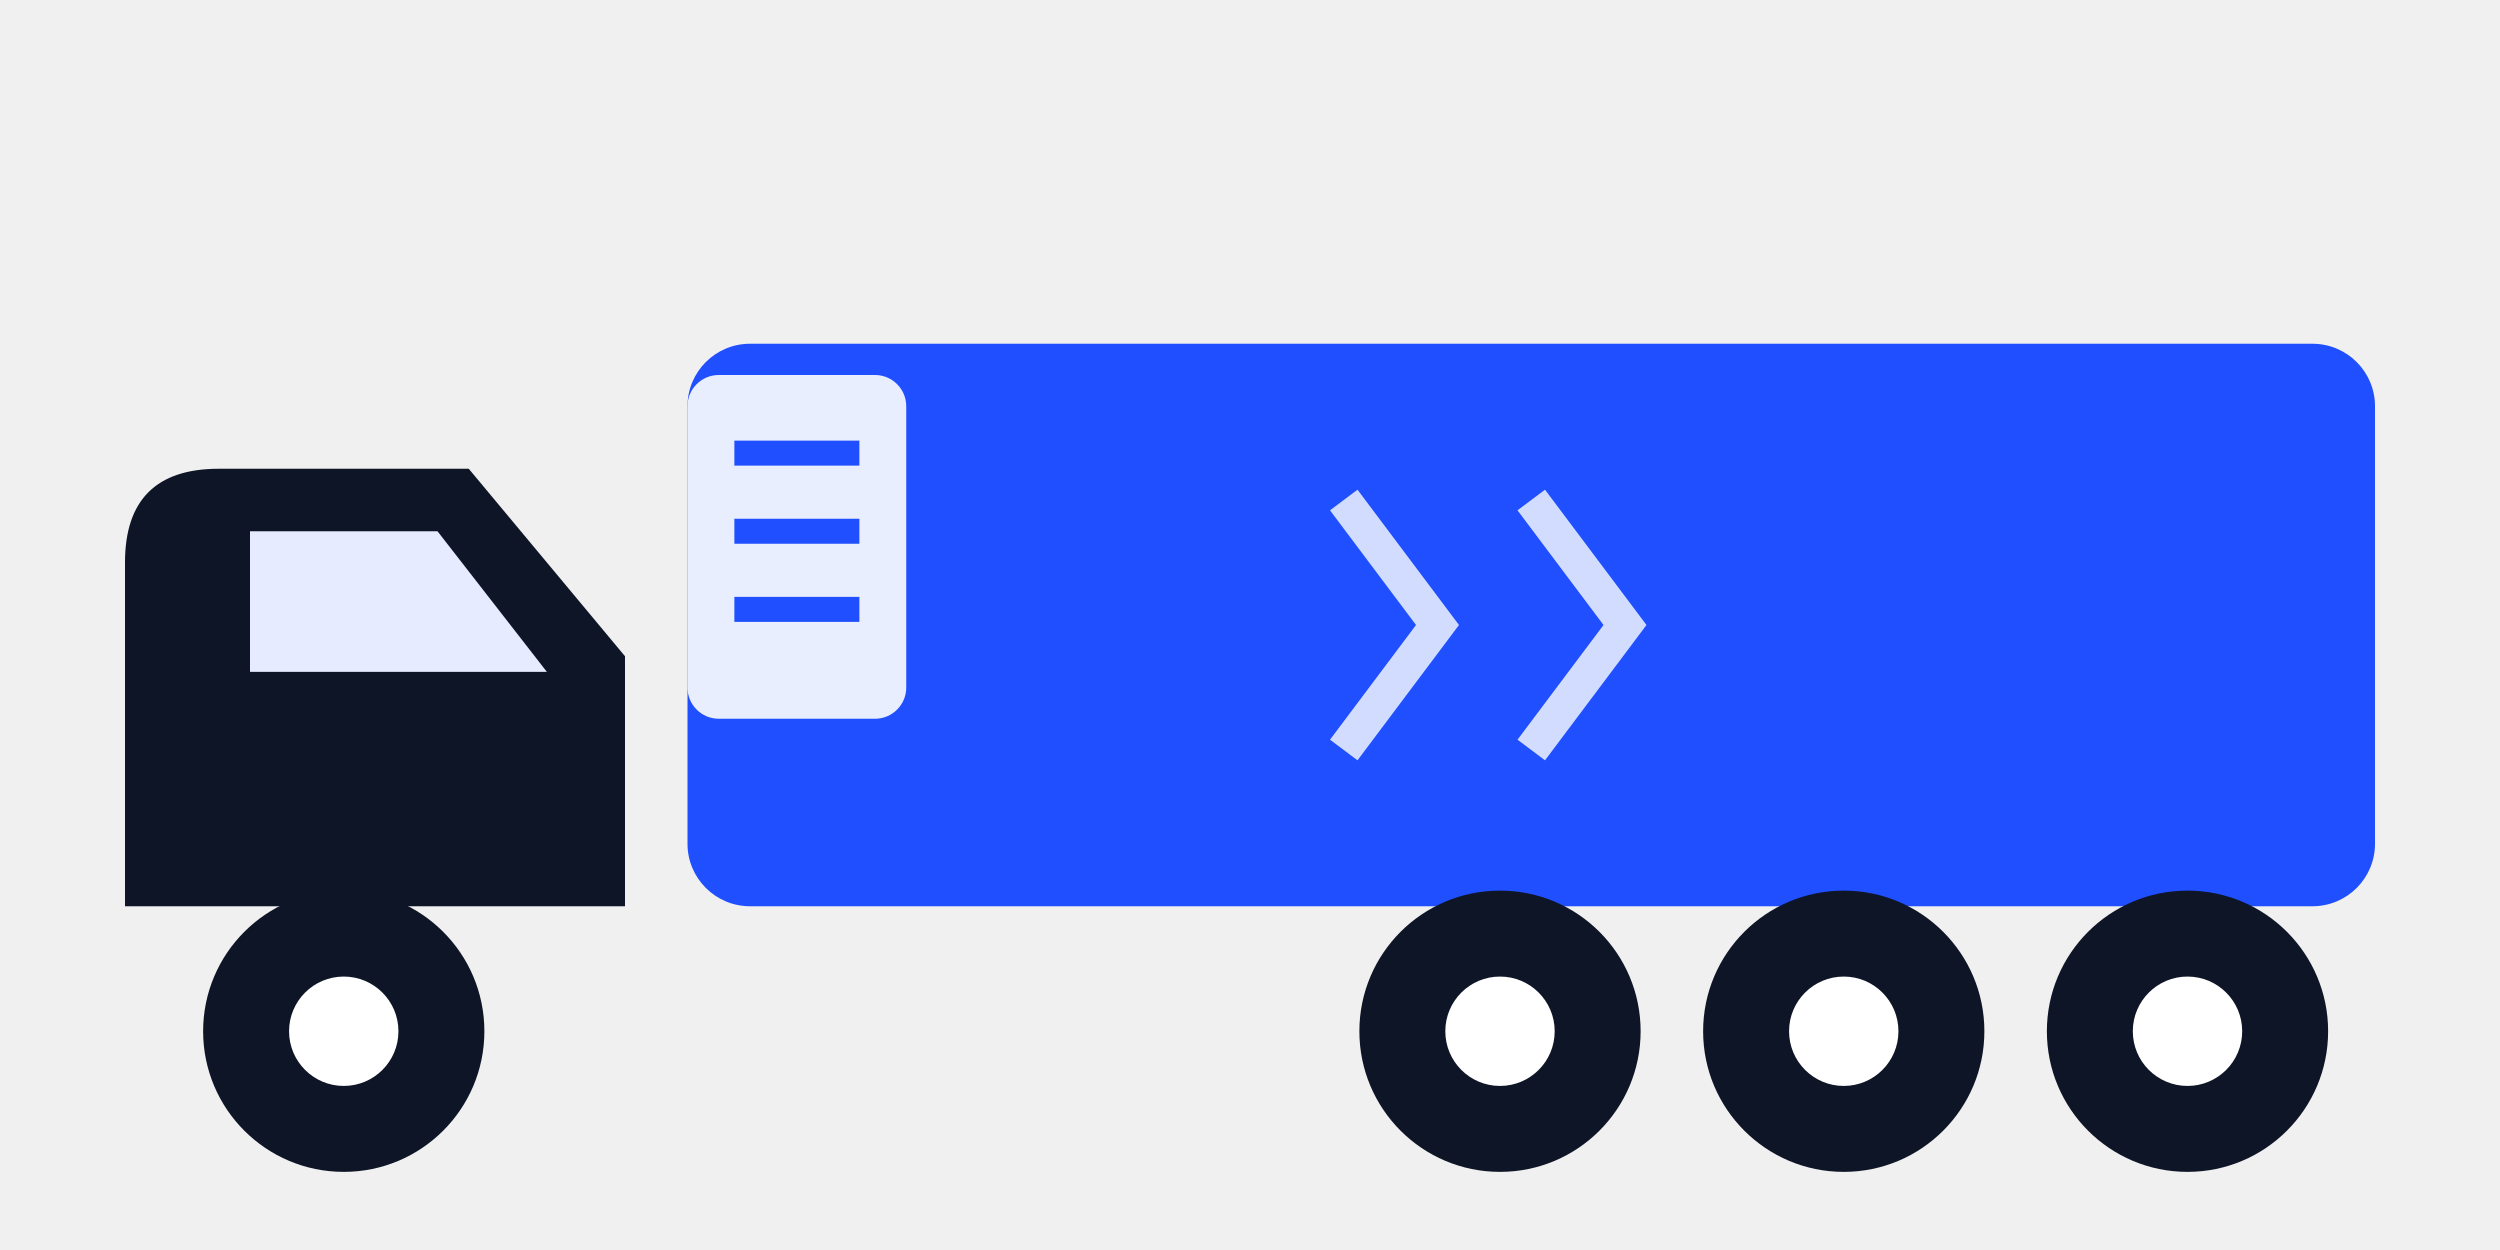
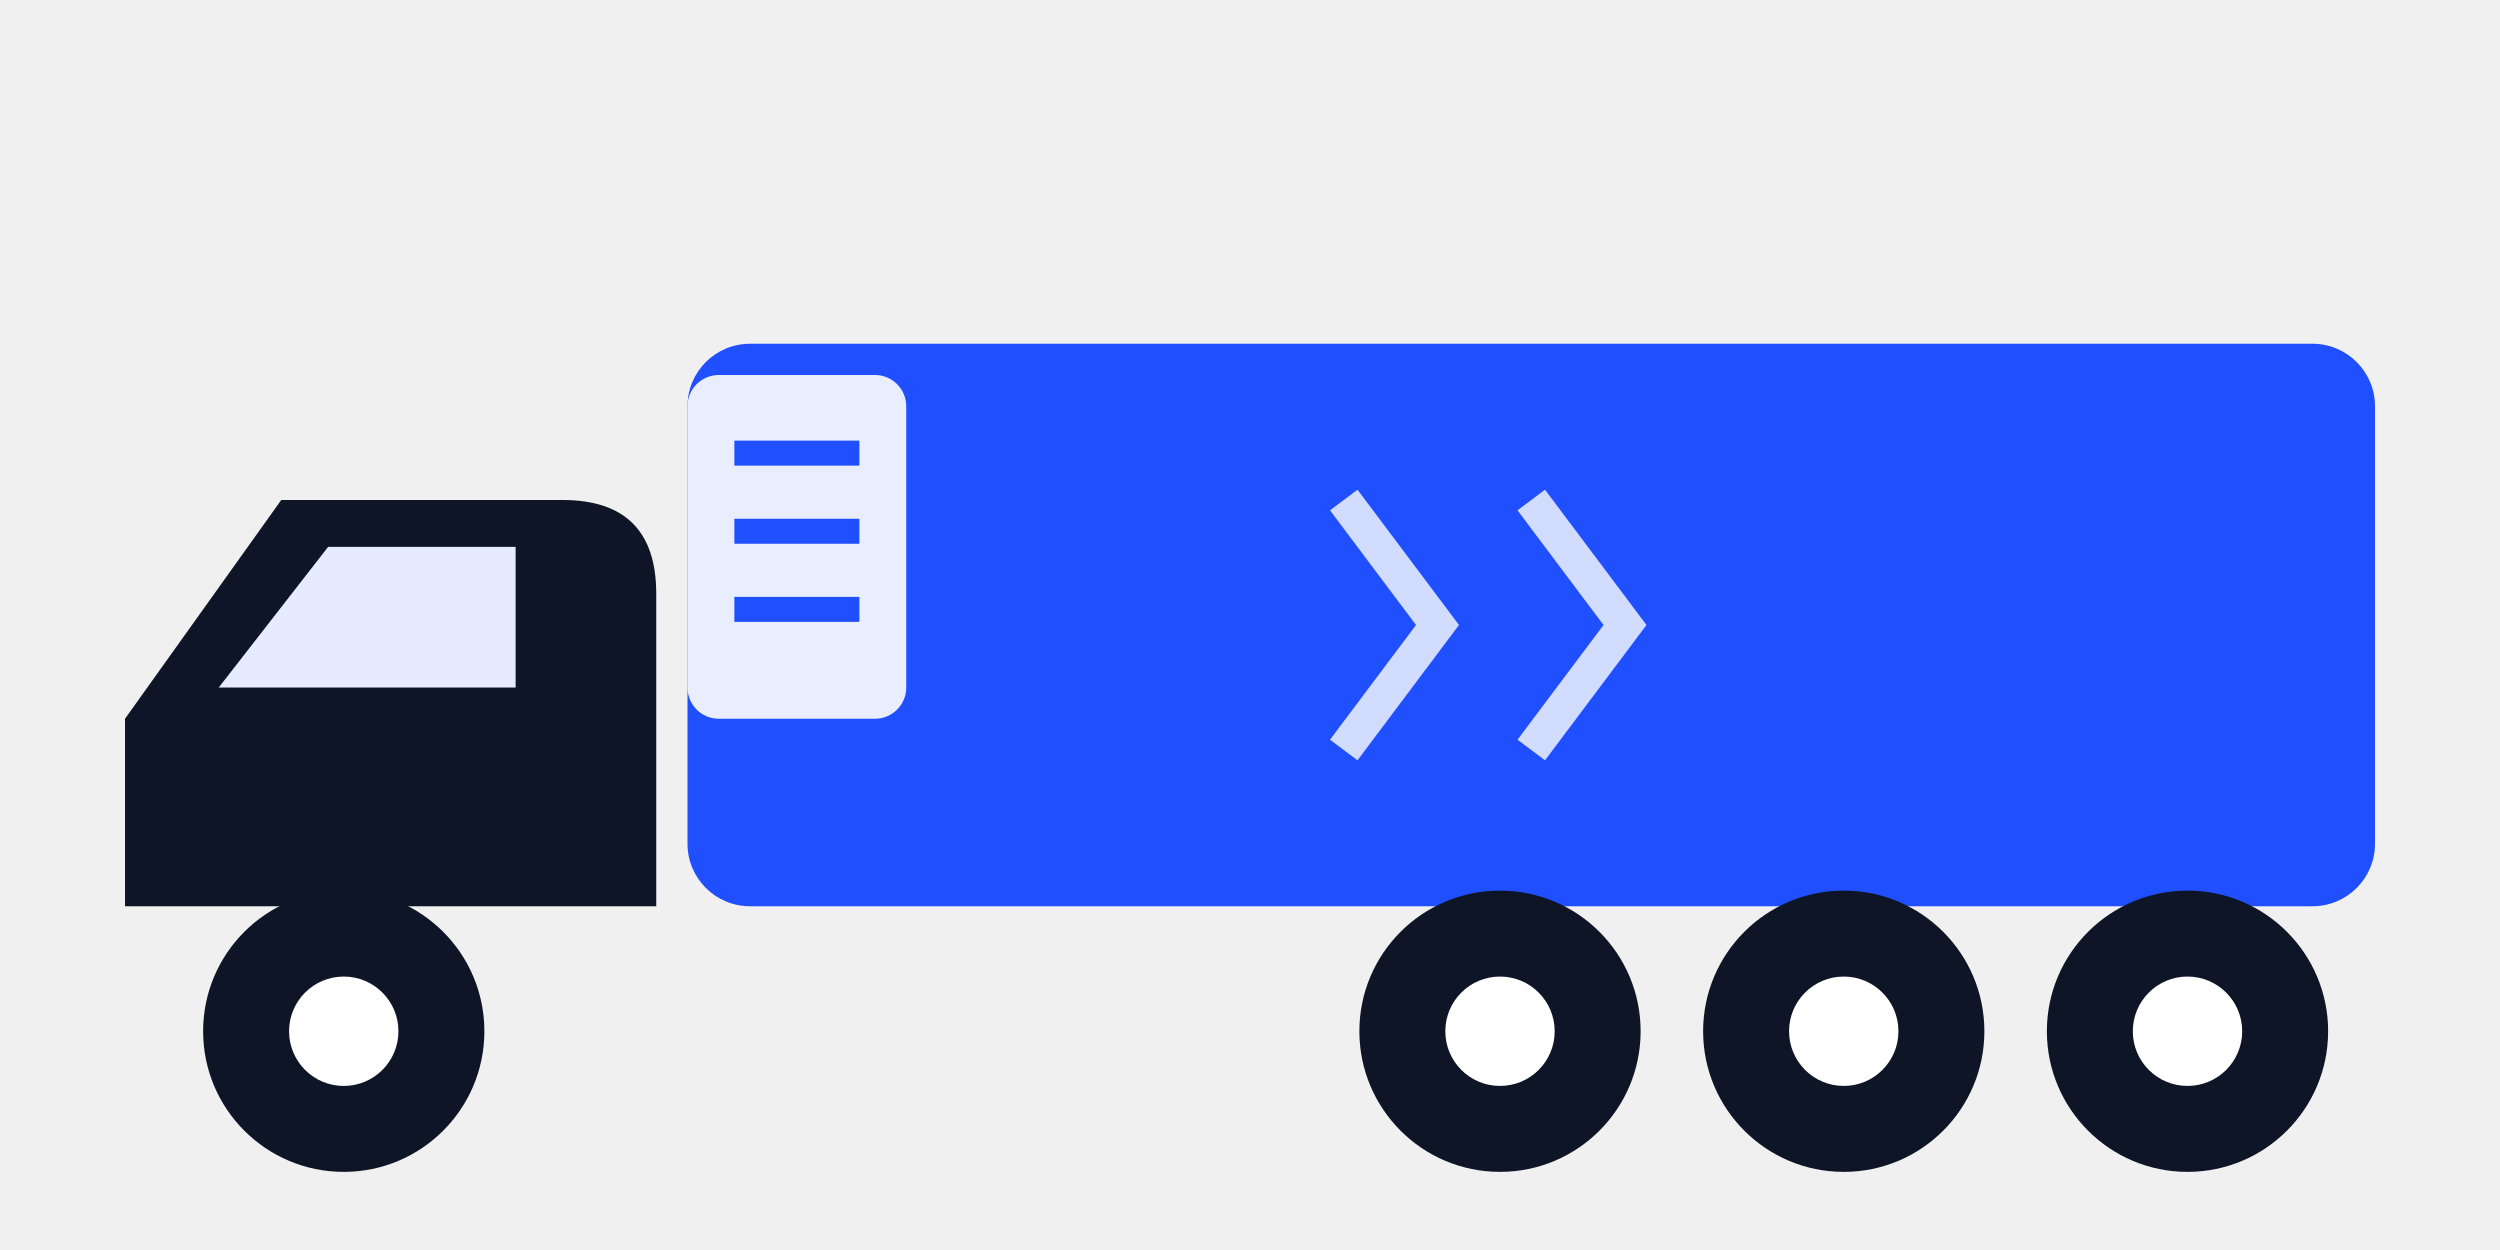
<svg xmlns="http://www.w3.org/2000/svg" viewBox="0 0 160 80" width="160" height="80">
-   <path d="M8 58 V36 q0-6 6-6 h16 l10 12 v16 z" fill="#0E1526" />
-   <path d="M16 34 h12 l7 9 h-19 z" fill="#E6EBFF" />
+   <path d="M8 58 V46 l10-14 h18 q6 0 6 6 v20 z" fill="#0E1526" />
+   <path d="M14 44 l7-9 h12 v9 z" fill="#E6EBFF" />
  <rect x="44" y="22" width="108" height="36" rx="4" fill="#1F4FFF" />
  <rect x="44" y="24" width="14" height="22" rx="2" fill="#FFFFFF" opacity=".9" />
  <path d="M47 29 h8 M47 34 h8 M47 39 h8" stroke="#1F4FFF" stroke-width="1.6" />
  <path d="M98 32 l6 8 l-6 8 M86 32 l6 8 l-6 8" stroke="#FFFFFF" stroke-width="2.2" fill="none" opacity=".8" />
  <circle cx="22" cy="66" r="9" fill="#0E1526" />
  <circle cx="22" cy="66" r="3.5" fill="#FFFFFF" />
  <circle cx="96" cy="66" r="9" fill="#0E1526" />
  <circle cx="96" cy="66" r="3.5" fill="#FFFFFF" />
  <circle cx="118" cy="66" r="9" fill="#0E1526" />
  <circle cx="118" cy="66" r="3.5" fill="#FFFFFF" />
  <circle cx="140" cy="66" r="9" fill="#0E1526" />
  <circle cx="140" cy="66" r="3.5" fill="#FFFFFF" />
</svg>
